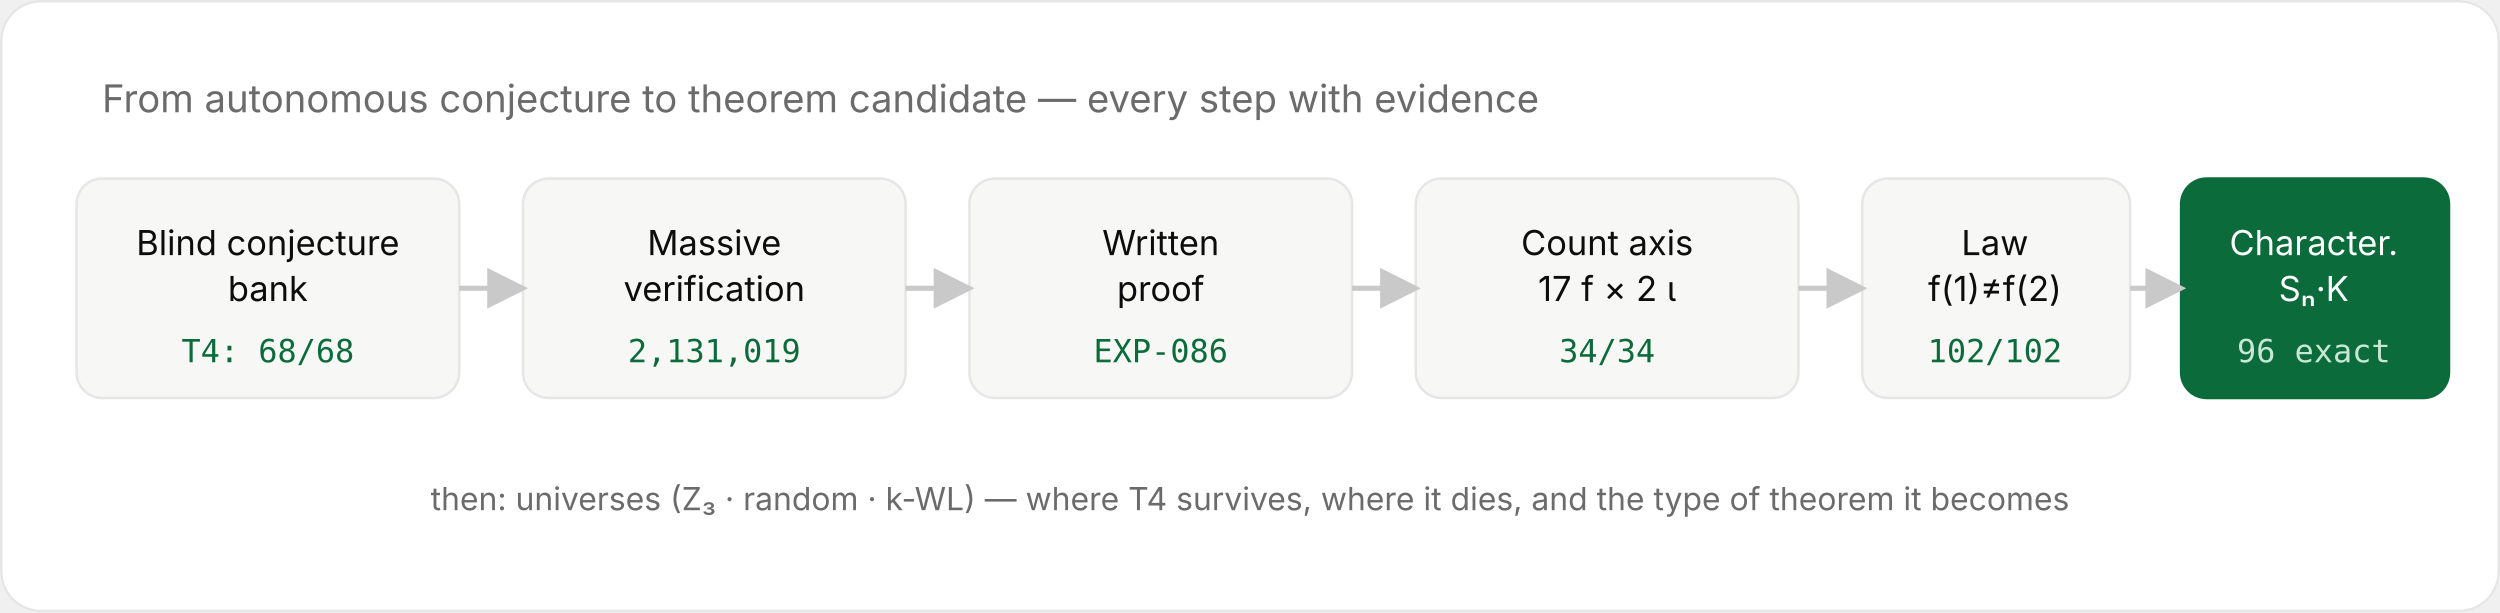
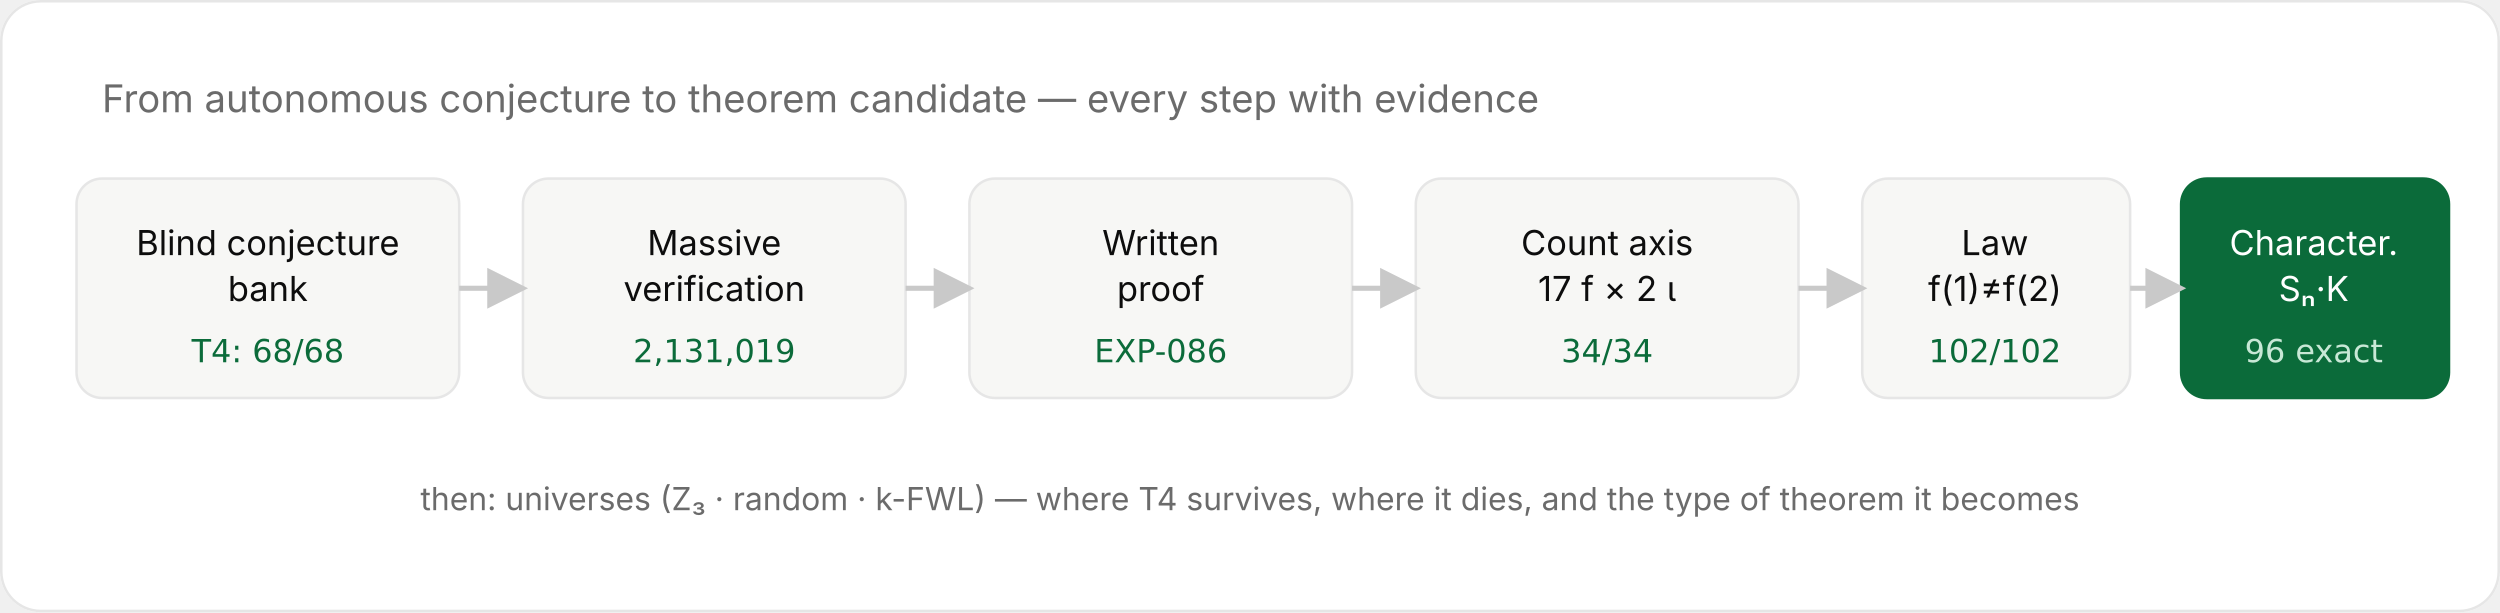
<svg xmlns="http://www.w3.org/2000/svg" viewBox="0 0 980 240" width="980" height="240">
  <rect width="980" height="240" rx="16" fill="#ffffff" />
  <rect x="0.5" y="0.5" width="979" height="239" rx="15.5" fill="none" stroke="#e6e6e6" />
  <text x="40" y="44" font-family="-apple-system,Segoe UI,sans-serif" font-size="15" fill="#6b6b6b">From autonomous conjecture to theorem candidate — every step with evidence</text>
  <g font-family="-apple-system,Segoe UI,sans-serif" font-size="12.5">
    <rect x="30" y="70" width="150" height="86" rx="10" fill="#f7f7f5" stroke="#e6e6e6" />
    <text x="105" y="100" text-anchor="middle" fill="#0d0d0d" font-size="13.5">Blind conjecture</text>
    <text x="105" y="118" text-anchor="middle" fill="#0d0d0d" font-size="13.5">bank</text>
-     <text x="105" y="142" text-anchor="middle" fill="#0b6b3a" font-family="ui-monospace,monospace">T4: 68/68</text>
+     <text x="105" y="142" text-anchor="middle" fill="#0b6b3a" font-family="DejaVu Sans, sans-serif">T4: 68/68</text>
    <rect x="205" y="70" width="150" height="86" rx="10" fill="#f7f7f5" stroke="#e6e6e6" />
    <text x="280" y="100" text-anchor="middle" fill="#0d0d0d" font-size="13.5">Massive</text>
    <text x="280" y="118" text-anchor="middle" fill="#0d0d0d" font-size="13.5">verification</text>
-     <text x="280" y="142" text-anchor="middle" fill="#0b6b3a" font-family="ui-monospace,monospace">2,131,019</text>
+     <text x="280" y="142" text-anchor="middle" fill="#0b6b3a" font-family="DejaVu Sans, sans-serif">2,131,019</text>
    <rect x="380" y="70" width="150" height="86" rx="10" fill="#f7f7f5" stroke="#e6e6e6" />
    <text x="455" y="100" text-anchor="middle" fill="#0d0d0d" font-size="13.5">Written</text>
    <text x="455" y="118" text-anchor="middle" fill="#0d0d0d" font-size="13.5">proof</text>
-     <text x="455" y="142" text-anchor="middle" fill="#0b6b3a" font-family="ui-monospace,monospace">EXP-086</text>
+     <text x="455" y="142" text-anchor="middle" fill="#0b6b3a" font-family="DejaVu Sans, sans-serif">EXP-086</text>
    <rect x="555" y="70" width="150" height="86" rx="10" fill="#f7f7f5" stroke="#e6e6e6" />
    <text x="630" y="100" text-anchor="middle" fill="#0d0d0d" font-size="13.5">Count axis</text>
    <text x="630" y="118" text-anchor="middle" fill="#0d0d0d" font-size="13.5">17 f × 2 ι</text>
-     <text x="630" y="142" text-anchor="middle" fill="#0b6b3a" font-family="ui-monospace,monospace">34/34</text>
+     <text x="630" y="142" text-anchor="middle" fill="#0b6b3a" font-family="DejaVu Sans, sans-serif">34/34</text>
    <rect x="730" y="70" width="105" height="86" rx="10" fill="#f7f7f5" stroke="#e6e6e6" />
    <text x="782" y="100" text-anchor="middle" fill="#0d0d0d" font-size="13.5">Law</text>
    <text x="782" y="118" text-anchor="middle" fill="#0d0d0d" font-size="13.5">f(1)≠f(2)</text>
-     <text x="782" y="142" text-anchor="middle" fill="#0b6b3a" font-family="ui-monospace,monospace">102/102</text>
+     <text x="782" y="142" text-anchor="middle" fill="#0b6b3a" font-family="DejaVu Sans, sans-serif">102/102</text>
    <rect x="855" y="70" width="105" height="86" rx="10" fill="#0b6b3a" stroke="#0b6b3a" />
    <text x="907" y="100" text-anchor="middle" fill="#ffffff" font-size="13.5">Character.</text>
    <text x="907" y="118" text-anchor="middle" fill="#ffffff" font-size="13.5">Sₙ·K</text>
-     <text x="907" y="142" text-anchor="middle" fill="#c8e8d6" font-family="ui-monospace,monospace">96 exact</text>
+     <text x="907" y="142" text-anchor="middle" fill="#c8e8d6" font-family="DejaVu Sans, sans-serif">96 exact</text>
    <g stroke="#c9c9c9" stroke-width="2" marker-end="url(#a2)">
      <line x1="180" y1="113" x2="203" y2="113" />
      <line x1="355" y1="113" x2="378" y2="113" />
      <line x1="530" y1="113" x2="553" y2="113" />
      <line x1="705" y1="113" x2="728" y2="113" />
      <line x1="835" y1="113" x2="853" y2="113" />
    </g>
    <defs>
      <marker id="a2" markerWidth="8" markerHeight="8" refX="6" refY="4" orient="auto">
        <path d="M0,0 L8,4 L0,8 z" fill="#c9c9c9" />
      </marker>
    </defs>
-     <text x="490" y="200" text-anchor="middle" fill="#6b6b6b" font-size="12.5">then: universes (Z₃ · random · k-WL) — where T4 survives, where it dies, and the type of theorem it becomes</text>
+     <text x="490" y="200" text-anchor="middle" fill="#6b6b6b" font-size="12.5">then: universes (Z₃ · random · k-FWL) — where T4 survives, where it dies, and the type of theorem it becomes</text>
  </g>
</svg>
